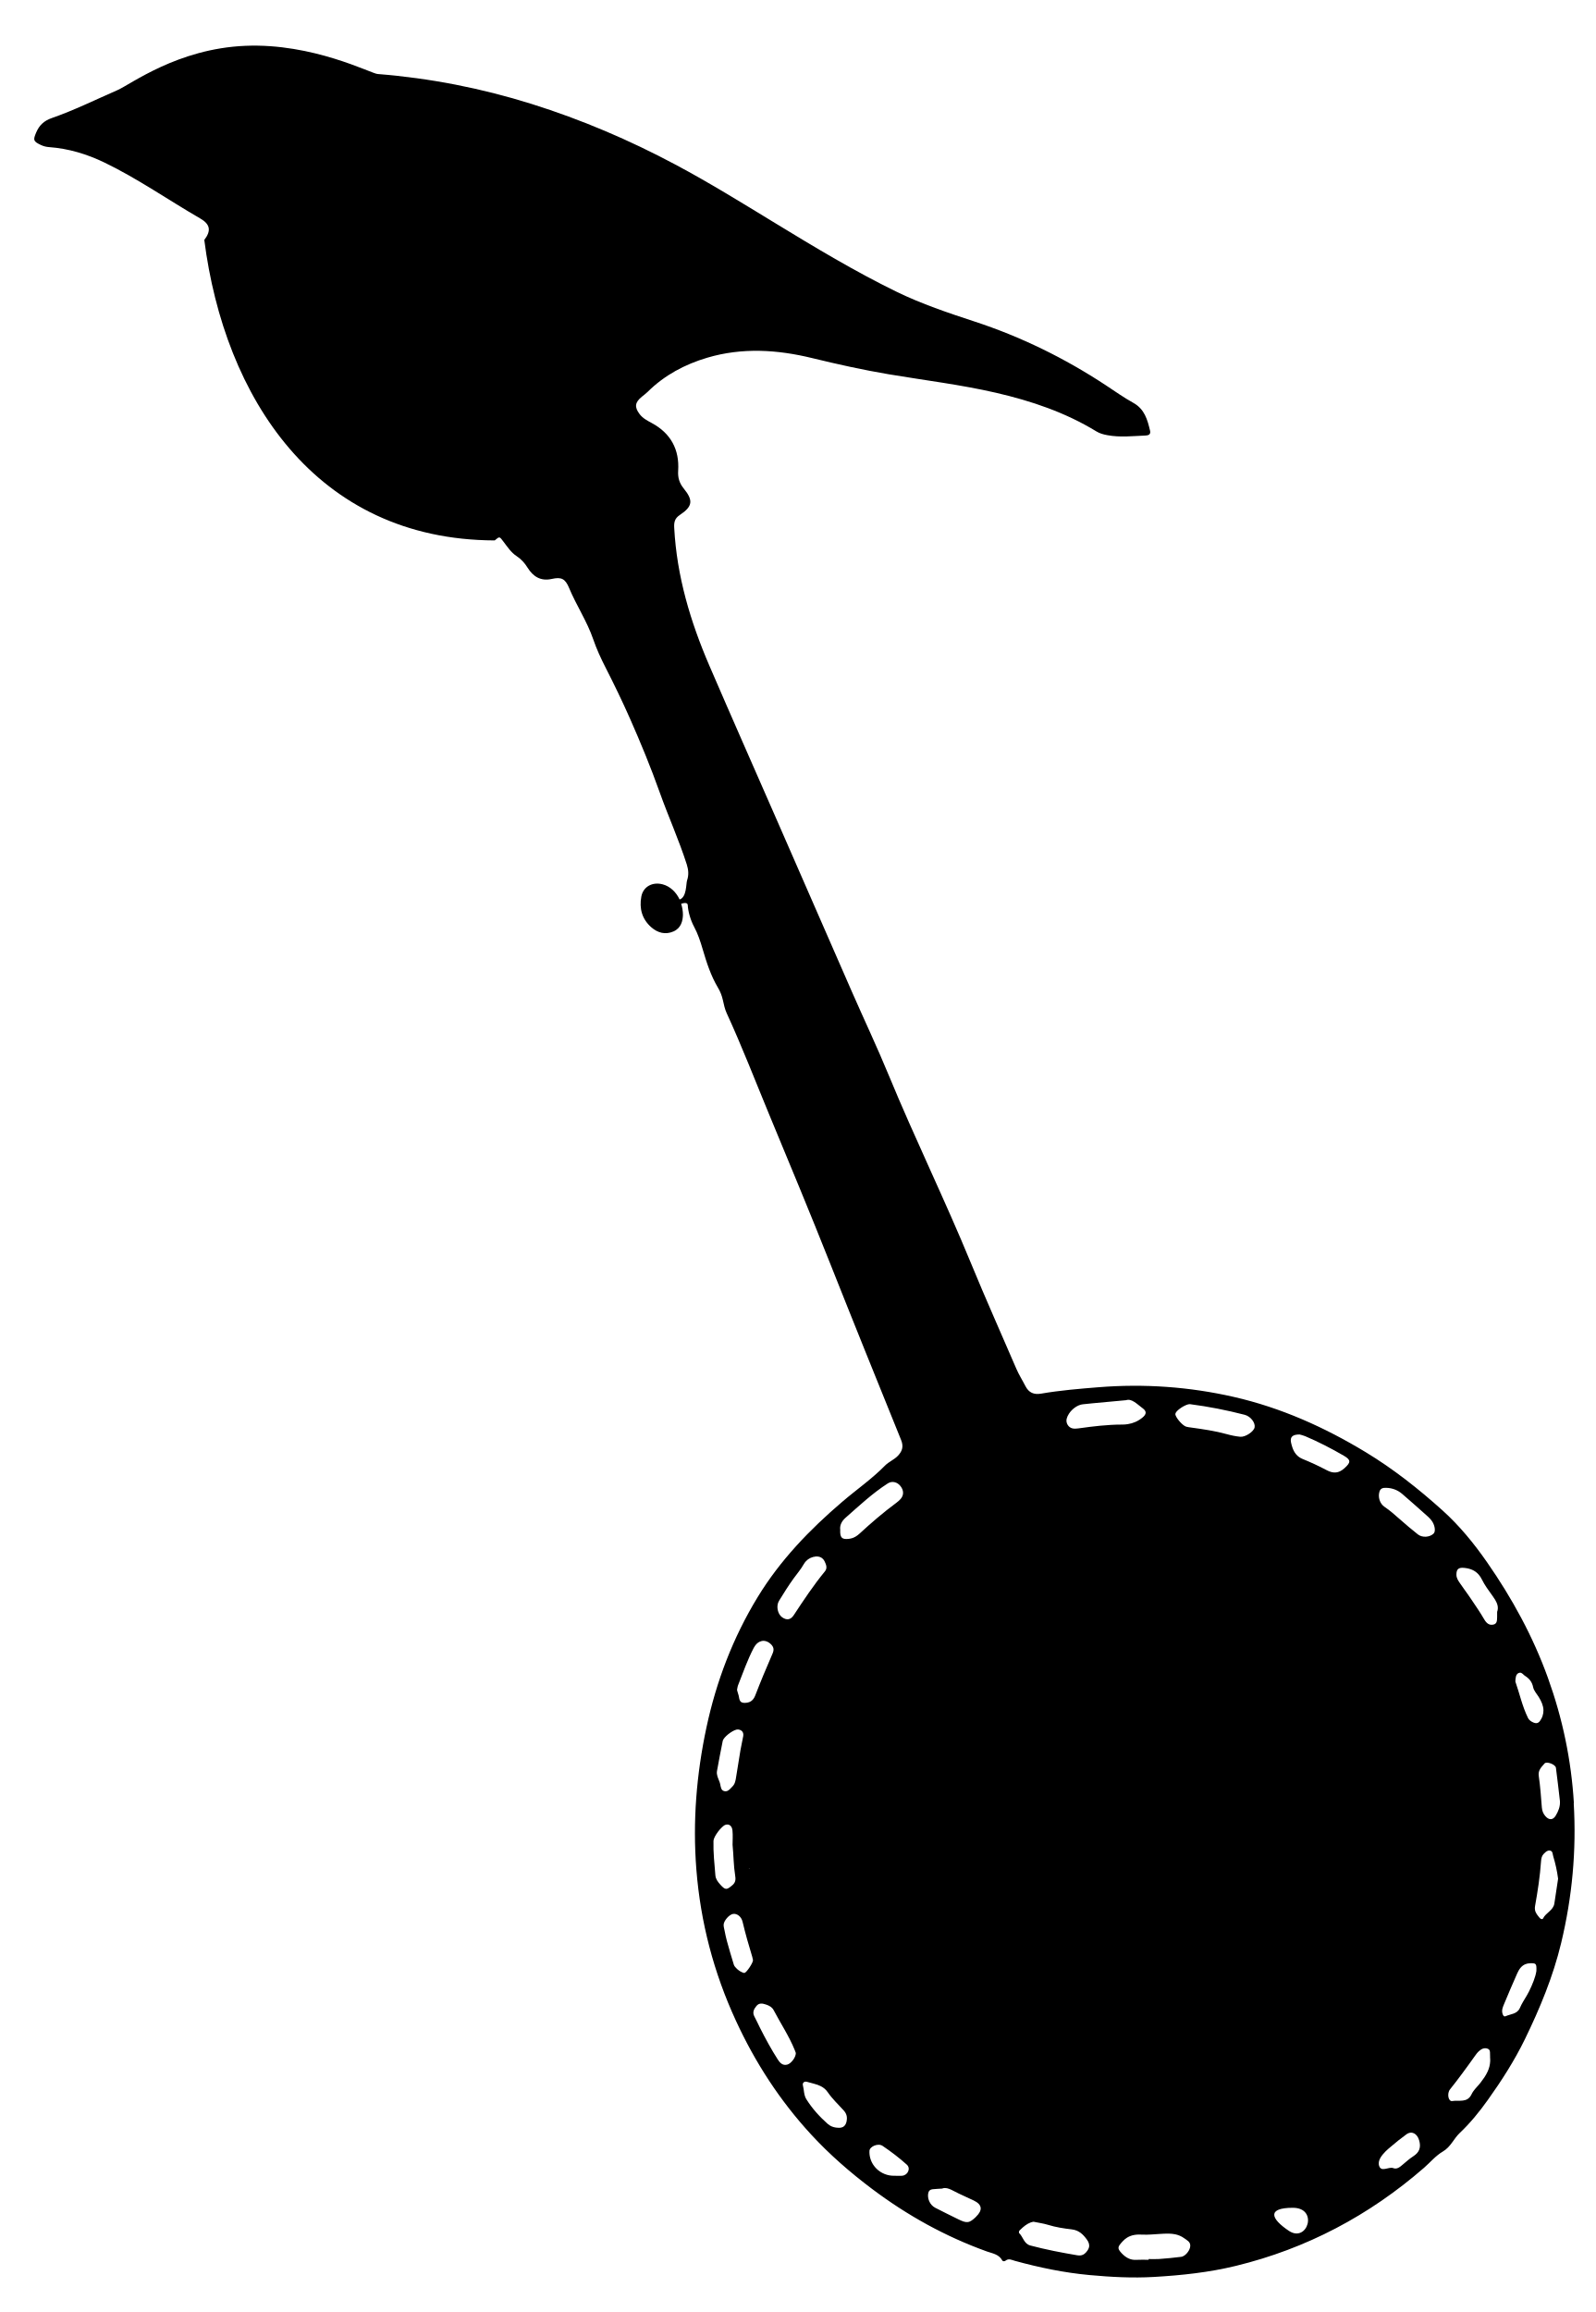
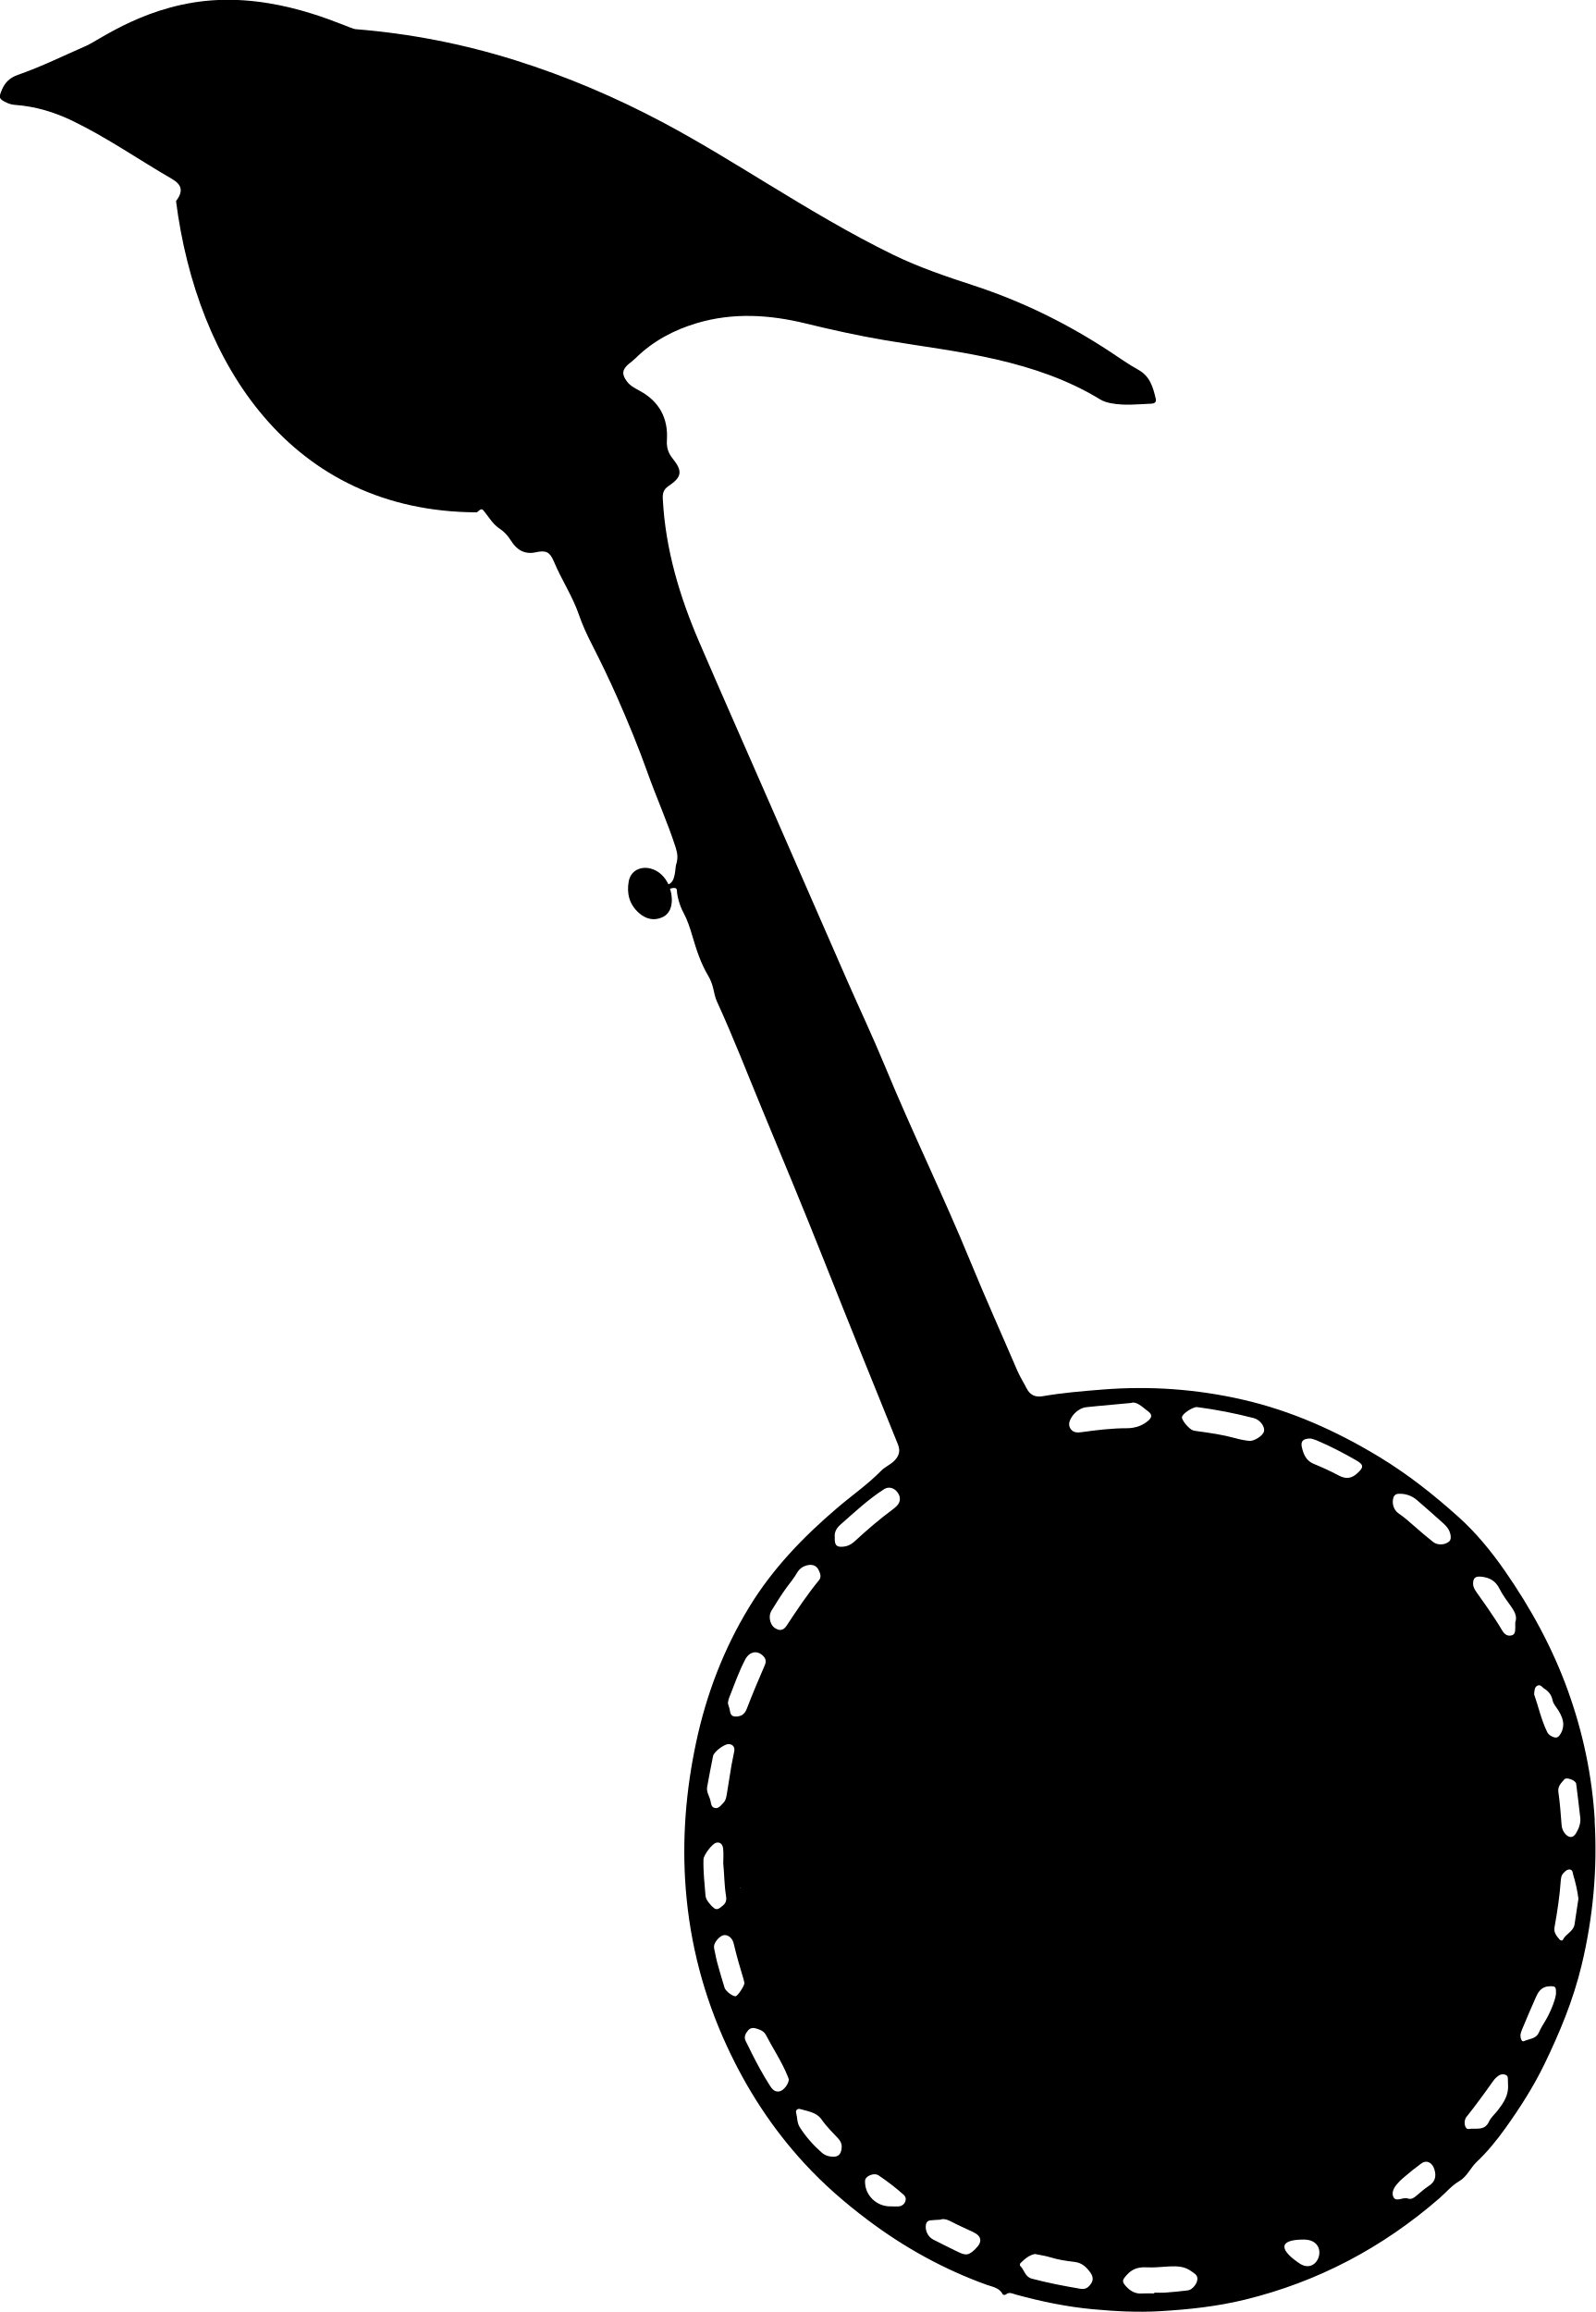
- <svg xmlns="http://www.w3.org/2000/svg" width="11.792mm" height="17.083mm" viewBox="0 0 11.792 17.083" version="1.1" id="svg35731" xml:space="preserve">
+ <svg xmlns="http://www.w3.org/2000/svg" width="11.383mm" height="16.491mm" viewBox="0 0 11.383 16.491" version="1.1" id="svg35731" xml:space="preserve">
  <defs id="defs35728" />
-   <g id="layer1" transform="translate(-87.88136,-43.06087)">
-     <g id="g35860" transform="matrix(0.1904398,0,0,0.1904398,48.62521,43.19691)">
-       <path id="path3513" style="display:none;fill:url(#bird);fill-opacity:1;fill-rule:nonzero;stroke:none;stroke-width:0.353" d="M 8.058,6.647 C 8.448,6.872 6.872,7.183 6.598,7.54 6.334,7.887 6.042,8.212 5.757,8.543 4.956,9.469 4.199,10.427 3.587,11.493 c -0.492,0.858 -0.854,1.775 -1.221,2.689 -0.671,1.667 -1.288,3.354 -1.879,5.05 -0.353,1.011 -0.787,2 -0.781,3.103 0.001,0.176 0.018,0.306 0.156,0.427 0.309,0.273 0.431,0.627 0.425,1.038 -0.003,0.241 -0.048,0.471 -0.097,0.702 -0.116,0.55 -0.236,1.098 -0.344,1.65 -0.061,0.312 -0.034,0.329 0.275,0.218 0.246,-0.089 0.483,-0.207 0.734,-0.276 0.443,-0.122 0.663,-0.024 0.923,0.35 0.087,0.126 0.139,0.258 0.169,0.409 0.042,0.206 0.09,0.414 0.199,0.602 0.118,0.203 0.284,0.3 0.524,0.287 0.242,-0.013 0.472,-0.077 0.681,-0.188 0.314,-0.167 0.563,-0.104 0.809,0.135 0.303,0.295 0.624,0.573 0.943,0.852 0.217,0.19 0.294,0.188 0.513,-0.007 0.149,-0.133 0.284,-0.276 0.378,-0.459 0.102,-0.199 0.222,-0.391 0.381,-0.551 0.198,-0.198 0.413,-0.216 0.642,-0.06 0.114,0.078 0.191,0.19 0.271,0.304 0.179,0.254 0.314,0.541 0.548,0.755 0.322,0.293 0.643,0.258 0.872,-0.113 0.124,-0.201 0.225,-0.417 0.32,-0.634 0.218,-0.502 0.417,-1.012 0.641,-1.512 0.334,-0.746 0.797,-1.352 1.601,-1.681 0.998,-0.409 1.861,-1.057 2.695,-1.733 0.775,-0.629 1.498,-1.317 2.195,-2.031 0.548,-0.562 0.745,-0.817 1.707,-1.622 C 20.987,7.56 18.159,6.405 8.058,6.647 Z" />
+   <g id="layer1" transform="translate(-87.10651,-42.19262)">
+     <g id="g35860" transform="matrix(0.1904398,0,0,0.1904398,47.59638,41.99001)">
+       <path id="path3513" style="display:none;fill:#000000;fill-opacity:1;fill-rule:nonzero;stroke:none;stroke-width:0.353" d="m 222.492,1.66 c 0.39,0.225 -1.186,0.536 -1.459,0.893 -0.265,0.346 -0.556,0.672 -0.842,1.003 -0.801,0.926 -1.558,1.884 -2.169,2.95 -0.492,0.858 -0.854,1.775 -1.221,2.689 -0.671,1.667 -1.288,3.354 -1.879,5.05 -0.353,1.011 -0.787,2 -0.781,3.103 0.001,0.176 0.018,0.306 0.156,0.427 0.309,0.273 0.431,0.627 0.425,1.038 -0.003,0.241 -0.048,0.471 -0.097,0.702 -0.116,0.55 -0.236,1.098 -0.344,1.65 -0.061,0.312 -0.034,0.329 0.275,0.218 0.246,-0.089 0.483,-0.207 0.734,-0.276 0.443,-0.122 0.663,-0.024 0.923,0.35 0.087,0.126 0.139,0.258 0.169,0.409 0.042,0.206 0.09,0.414 0.199,0.602 0.118,0.203 0.284,0.3 0.524,0.287 0.242,-0.013 0.472,-0.077 0.681,-0.188 0.314,-0.167 0.563,-0.104 0.809,0.135 0.303,0.295 0.624,0.573 0.943,0.852 0.217,0.19 0.294,0.188 0.513,-0.007 0.149,-0.133 0.284,-0.276 0.378,-0.459 0.102,-0.199 0.222,-0.391 0.381,-0.551 0.198,-0.198 0.413,-0.216 0.642,-0.06 0.114,0.078 0.191,0.19 0.271,0.304 0.179,0.254 0.314,0.541 0.548,0.755 0.322,0.293 0.643,0.258 0.872,-0.113 0.124,-0.201 0.225,-0.417 0.32,-0.634 0.218,-0.502 0.417,-1.012 0.641,-1.512 0.334,-0.746 0.797,-1.352 1.601,-1.681 0.998,-0.409 1.861,-1.057 2.695,-1.733 0.775,-0.629 1.498,-1.317 2.195,-2.031 0.548,-0.562 0.745,-0.817 1.707,-1.622 3.12,-11.638 0.292,-12.793 -9.81,-12.551 z" />
      <path d="m 266.499,69.735 c -0.106,0.173 -0.259,0.173 -0.395,0.019 -0.085,-0.096 -0.129,-0.205 -0.14,-0.337 -0.033,-0.409 -0.06,-0.82 -0.12,-1.226 -0.034,-0.228 0.109,-0.347 0.224,-0.484 0.04,-0.048 0.146,-0.038 0.244,-0.001 0.099,0.037 0.189,0.102 0.198,0.168 0.058,0.431 0.104,0.864 0.156,1.296 0.013,0.21 -0.064,0.395 -0.168,0.566 m -0.048,3.4 c -0.041,0.273 -0.332,0.359 -0.44,0.584 -0.012,0.024 -0.035,0.029 -0.06,0.024 -0.025,-0.006 -0.051,-0.022 -0.068,-0.043 -0.082,-0.1 -0.165,-0.191 -0.185,-0.319 -0.007,-0.043 -0.006,-0.09 0.003,-0.142 0.051,-0.289 0.1,-0.577 0.14,-0.868 0.04,-0.29 0.073,-0.582 0.093,-0.875 0.002,-0.023 0.004,-0.045 0.007,-0.067 0.004,-0.027 0.009,-0.054 0.017,-0.08 0.015,-0.047 0.037,-0.09 0.073,-0.13 0.025,-0.027 0.052,-0.053 0.08,-0.076 0.03,-0.025 0.062,-0.046 0.098,-0.055 0.024,-0.006 0.048,-0.007 0.075,-0.002 0.053,0.009 0.077,0.043 0.091,0.084 0.014,0.041 0.017,0.089 0.029,0.128 0.087,0.286 0.152,0.577 0.191,0.879 -0.048,0.317 -0.096,0.637 -0.144,0.957 m -0.7,2.634 c -0.009,0.058 -0.023,0.119 -0.041,0.182 -0.036,0.125 -0.087,0.258 -0.146,0.392 -0.029,0.067 -0.061,0.134 -0.093,0.2 -0.027,0.055 -0.057,0.109 -0.088,0.162 -0.093,0.16 -0.197,0.314 -0.27,0.486 -0.103,0.242 -0.363,0.233 -0.559,0.323 -0.051,0.023 -0.083,-0.018 -0.103,-0.066 -0.007,-0.016 -0.012,-0.032 -0.016,-0.047 -0.008,-0.032 -0.012,-0.064 -0.011,-0.095 10e-4,-0.062 0.018,-0.122 0.04,-0.18 0.011,-0.029 0.023,-0.058 0.035,-0.086 0.168,-0.4 0.335,-0.8 0.513,-1.196 0.071,-0.158 0.165,-0.292 0.319,-0.352 0.051,-0.02 0.109,-0.032 0.175,-0.034 0.059,-0.002 0.105,-0.002 0.14,0.003 0.07,0.01 0.098,0.042 0.106,0.13 0.004,0.043 0.003,0.101 7.1e-4,0.176 m -1.523,-13.759 c -0.007,0.122 0.013,0.273 -0.143,0.309 -0.165,0.038 -0.272,-0.054 -0.358,-0.202 -0.156,-0.269 -0.333,-0.526 -0.507,-0.784 -0.087,-0.131 -0.18,-0.258 -0.271,-0.386 -0.054,-0.075 -0.107,-0.151 -0.159,-0.226 -0.018,-0.026 -0.035,-0.051 -0.052,-0.077 -0.034,-0.052 -0.062,-0.106 -0.078,-0.166 -0.008,-0.03 -0.012,-0.062 -0.012,-0.096 0,-0.109 0.021,-0.179 0.069,-0.22 0.048,-0.041 0.121,-0.053 0.227,-0.043 0.239,0.022 0.428,0.099 0.57,0.263 0.047,0.055 0.089,0.119 0.126,0.194 0.109,0.222 0.262,0.424 0.407,0.627 0.036,0.05 0.07,0.099 0.101,0.15 0.09,0.15 0.143,0.304 0.08,0.472 0,0.084 0.002,0.134 -3.5e-4,0.184 m -0.367,17.649 c -0.036,0.08 -0.079,0.155 -0.127,0.228 -0.048,0.072 -0.1,0.142 -0.153,0.211 -0.084,0.11 -0.191,0.209 -0.271,0.321 -0.027,0.037 -0.051,0.076 -0.07,0.117 -0.082,0.178 -0.206,0.235 -0.341,0.252 -0.135,0.018 -0.283,-0.004 -0.413,0.019 -0.037,0.007 -0.069,-0.009 -0.095,-0.037 -0.025,-0.029 -0.043,-0.071 -0.053,-0.119 -0.005,-0.024 -0.007,-0.05 -0.007,-0.076 -3.5e-4,-0.052 0.009,-0.107 0.03,-0.156 0.011,-0.025 0.024,-0.048 0.041,-0.068 0.163,-0.203 0.321,-0.409 0.475,-0.619 0.161,-0.22 0.325,-0.438 0.481,-0.663 0.049,-0.071 0.103,-0.143 0.167,-0.2 0.024,-0.022 0.049,-0.041 0.075,-0.058 0.053,-0.034 0.11,-0.055 0.171,-0.053 0.031,7.06e-4 0.062,0.007 0.095,0.02 0.087,0.037 0.087,0.114 0.086,0.189 -3.5e-4,0.025 -7e-4,0.05 0.002,0.074 0.001,0.009 7.1e-4,0.017 0.001,0.025 10e-4,0.026 -3.5e-4,0.049 -3.5e-4,0.047 0.005,0.052 0.006,0.102 0.004,0.151 -0.007,0.145 -0.043,0.275 -0.097,0.394 m 1.199,-15.455 c 0.084,-0.044 0.139,0.01 0.195,0.062 0.019,0.018 0.037,0.035 0.058,0.047 0.041,0.026 0.079,0.055 0.113,0.085 0.067,0.06 0.12,0.13 0.156,0.214 0.018,0.042 0.033,0.089 0.043,0.139 0.029,0.142 0.143,0.259 0.22,0.385 0.1,0.162 0.176,0.331 0.18,0.509 0.001,0.072 -0.009,0.145 -0.034,0.219 -0.012,0.037 -0.029,0.075 -0.049,0.113 -0.07,0.132 -0.138,0.185 -0.24,0.165 -0.034,-0.006 -0.072,-0.021 -0.115,-0.044 -0.034,-0.018 -0.066,-0.039 -0.093,-0.064 -0.028,-0.025 -0.051,-0.054 -0.068,-0.088 -0.057,-0.115 -0.105,-0.234 -0.15,-0.352 -0.088,-0.238 -0.157,-0.48 -0.229,-0.716 -0.036,-0.117 -0.072,-0.233 -0.112,-0.346 0.007,-0.149 0.014,-0.273 0.123,-0.331 m -3.294,-5.412 c -0.148,0.146 -0.437,0.17 -0.611,0.034 -0.244,-0.193 -0.482,-0.394 -0.714,-0.6 -0.187,-0.165 -0.373,-0.329 -0.58,-0.469 -0.188,-0.127 -0.262,-0.382 -0.197,-0.592 0.043,-0.137 0.15,-0.151 0.267,-0.146 0.234,0.006 0.442,0.088 0.616,0.237 0.341,0.291 0.673,0.591 1.008,0.889 0.046,0.041 0.087,0.089 0.126,0.138 0.131,0.165 0.173,0.423 0.085,0.509 m -0.558,23.9 c -0.038,0.102 -0.116,0.187 -0.236,0.264 -0.145,0.094 -0.276,0.211 -0.408,0.323 -0.059,0.05 -0.116,0.099 -0.179,0.127 -0.031,0.014 -0.064,0.023 -0.099,0.023 -0.035,7.06e-4 -0.071,-0.006 -0.111,-0.024 -0.022,-0.002 -0.035,-0.004 -0.047,-0.004 -0.102,-0.003 -0.229,0.055 -0.33,0.049 -0.061,-0.003 -0.111,-0.03 -0.141,-0.107 -0.085,-0.219 0.101,-0.433 0.244,-0.58 0.064,-0.066 0.136,-0.122 0.205,-0.182 0.192,-0.168 0.394,-0.325 0.6,-0.476 0.211,-0.155 0.421,-0.029 0.496,0.225 0.042,0.141 0.044,0.259 0.006,0.361 m -2.727,-26.64 c -0.016,0.039 -0.048,0.08 -0.094,0.128 -0.023,0.024 -0.05,0.049 -0.08,0.077 -0.03,0.027 -0.059,0.05 -0.088,0.07 -0.087,0.06 -0.172,0.091 -0.258,0.097 -0.086,0.006 -0.175,-0.013 -0.269,-0.053 -0.031,-0.013 -0.063,-0.029 -0.096,-0.046 -0.148,-0.079 -0.299,-0.153 -0.452,-0.224 -0.153,-0.071 -0.307,-0.137 -0.463,-0.201 -0.219,-0.09 -0.328,-0.253 -0.394,-0.44 -0.022,-0.063 -0.039,-0.128 -0.054,-0.194 -0.024,-0.111 -0.009,-0.191 0.046,-0.242 0.055,-0.052 0.15,-0.074 0.286,-0.074 v 0 c 0.051,0.015 0.137,0.032 0.216,0.066 0.259,0.11 0.513,0.229 0.763,0.356 0.25,0.127 0.496,0.262 0.739,0.403 0.143,0.083 0.209,0.148 0.21,0.22 3.5e-4,0.018 -0.004,0.037 -0.012,0.056 m -2.33,29.798 c -0.717,-0.478 -0.854,-0.896 0.152,-0.896 1.006,0 0.565,1.374 -0.152,0.896 m -1.333,-31.175 c -0.007,0.04 -0.033,0.085 -0.071,0.128 -0.038,0.043 -0.088,0.086 -0.144,0.122 -0.111,0.074 -0.244,0.125 -0.346,0.114 v 0 c -0.087,-0.009 -0.173,-0.022 -0.259,-0.039 -0.086,-0.017 -0.171,-0.037 -0.255,-0.061 -0.459,-0.127 -0.928,-0.194 -1.398,-0.259 -0.062,-0.009 -0.125,-0.015 -0.184,-0.033 -0.132,-0.041 -0.361,-0.301 -0.409,-0.442 -0.007,-0.02 -0.01,-0.038 -0.008,-0.052 0.005,-0.051 0.064,-0.118 0.144,-0.182 0.027,-0.021 0.056,-0.042 0.086,-0.062 0.06,-0.04 0.125,-0.074 0.184,-0.099 0.059,-0.025 0.112,-0.039 0.15,-0.036 0.737,0.096 1.435,0.235 2.125,0.413 0.235,0.061 0.419,0.31 0.386,0.488 m -2.532,31.896 c -0.062,0.137 -0.196,0.27 -0.319,0.286 -0.282,0.038 -0.567,0.062 -0.851,0.084 -0.136,0.01 -0.273,0.002 -0.41,0.002 v 0.029 c -0.161,0 -0.323,-0.008 -0.484,0.002 -0.232,0.014 -0.407,-0.094 -0.557,-0.25 -0.048,-0.05 -0.082,-0.092 -0.103,-0.129 -0.052,-0.093 -0.022,-0.159 0.071,-0.267 0.018,-0.022 0.04,-0.045 0.063,-0.07 0.055,-0.06 0.112,-0.107 0.171,-0.144 0.177,-0.111 0.373,-0.131 0.594,-0.119 0.222,0.012 0.446,-0.013 0.67,-0.026 0.125,-0.007 0.248,-0.016 0.37,-0.012 0.081,0.003 0.162,0.01 0.241,0.027 0.119,0.026 0.235,0.072 0.346,0.153 0.057,0.042 0.117,0.076 0.162,0.12 0.045,0.044 0.074,0.098 0.071,0.18 -0.002,0.043 -0.015,0.089 -0.035,0.135 m -3.888,-31.913 c -0.142,0.018 -0.284,0.037 -0.425,0.056 -0.073,0.01 -0.152,0.015 -0.223,-7.06e-4 -0.082,-0.018 -0.148,-0.072 -0.189,-0.141 -0.041,-0.069 -0.056,-0.153 -0.036,-0.233 0.017,-0.066 0.047,-0.132 0.088,-0.194 0.122,-0.188 0.336,-0.345 0.539,-0.367 0.13,-0.014 0.26,-0.027 0.391,-0.04 0.395,-0.038 0.808,-0.074 1.289,-0.119 0.053,-0.019 0.105,-0.019 0.158,-0.006 0.053,0.013 0.106,0.039 0.16,0.073 0.054,0.034 0.108,0.075 0.162,0.119 0.043,0.034 0.086,0.069 0.13,0.103 0.012,0.009 0.024,0.019 0.037,0.028 0.04,0.03 0.069,0.06 0.087,0.089 0.018,0.03 0.026,0.059 0.024,0.088 -0.005,0.059 -0.048,0.119 -0.126,0.182 -0.172,0.142 -0.365,0.223 -0.572,0.254 -0.069,0.011 -0.14,0.016 -0.212,0.016 -0.144,-3.53e-4 -0.286,0.004 -0.429,0.012 -0.286,0.016 -0.57,0.045 -0.854,0.08 m -0.008,31.836 c -0.009,0.036 -0.026,0.072 -0.05,0.109 -0.073,0.109 -0.154,0.182 -0.272,0.198 -0.039,0.005 -0.083,0.004 -0.131,-0.004 -0.306,-0.052 -0.611,-0.107 -0.915,-0.169 -0.304,-0.062 -0.606,-0.132 -0.906,-0.211 -0.063,-0.017 -0.111,-0.046 -0.152,-0.083 -0.04,-0.037 -0.072,-0.081 -0.101,-0.128 -0.029,-0.047 -0.055,-0.096 -0.084,-0.144 -0.015,-0.023 -0.03,-0.046 -0.046,-0.068 -0.017,-0.022 -0.035,-0.042 -0.054,-0.061 -7e-4,-3.53e-4 0,-0.003 -3.5e-4,-0.004 -0.011,-0.017 -0.002,-0.076 0.018,-0.095 0.04,-0.039 0.08,-0.078 0.122,-0.114 0.125,-0.109 0.259,-0.199 0.42,-0.225 v 0 c 0.203,0.042 0.389,0.066 0.566,0.121 0.299,0.092 0.607,0.14 0.914,0.175 0.281,0.032 0.445,0.193 0.593,0.398 0.071,0.098 0.107,0.199 0.079,0.305 m -4.38,-1.192 c -0.033,0.031 -0.063,0.059 -0.091,0.083 -0.056,0.048 -0.106,0.082 -0.154,0.102 -0.024,0.01 -0.048,0.017 -0.073,0.02 -0.049,0.007 -0.101,7.06e-4 -0.161,-0.018 -0.06,-0.018 -0.129,-0.049 -0.213,-0.09 -0.299,-0.149 -0.601,-0.293 -0.897,-0.448 -0.208,-0.109 -0.316,-0.369 -0.263,-0.583 0.011,-0.042 0.031,-0.073 0.059,-0.095 0.028,-0.022 0.062,-0.033 0.101,-0.038 0.111,-0.013 0.223,-0.016 0.373,-0.026 0.036,-0.015 0.072,-0.022 0.109,-0.022 0.111,-0.001 0.226,0.054 0.346,0.117 0.126,0.067 0.255,0.128 0.385,0.187 0.13,0.06 0.26,0.119 0.388,0.18 0.164,0.078 0.253,0.171 0.268,0.277 0.015,0.105 -0.044,0.223 -0.177,0.351 m -2.671,-1.696 c -0.015,0.019 -0.033,0.036 -0.052,0.051 -0.04,0.03 -0.087,0.05 -0.142,0.056 -0.049,0.005 -0.099,0.005 -0.149,0.004 -0.05,-7.05e-4 -0.1,-0.003 -0.149,-0.003 -0.069,0.002 -0.137,-0.003 -0.201,-0.015 -0.26,-0.047 -0.483,-0.198 -0.622,-0.406 -0.104,-0.156 -0.161,-0.345 -0.151,-0.546 0.008,-0.165 0.332,-0.312 0.509,-0.192 0.164,0.111 0.326,0.227 0.483,0.348 0.157,0.121 0.31,0.248 0.457,0.38 0.04,0.036 0.063,0.08 0.071,0.125 0.004,0.023 0.004,0.046 0.001,0.069 -0.006,0.046 -0.026,0.091 -0.055,0.129 m -2.163,-24.624 c -0.038,0.011 -0.078,0.019 -0.12,0.023 -0.256,0.024 -0.331,-0.05 -0.318,-0.359 -0.021,-0.158 0.051,-0.324 0.2,-0.455 0.531,-0.468 1.048,-0.954 1.646,-1.339 0.041,-0.026 0.084,-0.043 0.127,-0.051 0.087,-0.016 0.176,0.004 0.255,0.053 0.039,0.025 0.075,0.057 0.107,0.097 0.068,0.084 0.103,0.173 0.104,0.26 0.002,0.086 -0.03,0.171 -0.096,0.246 -0.049,0.055 -0.107,0.104 -0.167,0.149 -0.501,0.37 -0.972,0.776 -1.429,1.197 -0.093,0.085 -0.194,0.149 -0.309,0.181 m -0.186,22.596 c -0.008,0.047 -0.021,0.088 -0.038,0.124 -0.035,0.073 -0.089,0.12 -0.167,0.139 -0.037,0.009 -0.078,0.013 -0.126,0.009 -0.116,-0.003 -0.223,-0.029 -0.318,-0.086 -0.032,-0.019 -0.062,-0.041 -0.092,-0.067 -0.158,-0.14 -0.308,-0.289 -0.446,-0.447 -0.138,-0.158 -0.265,-0.326 -0.378,-0.506 -0.103,-0.163 -0.087,-0.357 -0.134,-0.535 -0.029,-0.111 0.063,-0.17 0.158,-0.141 0.181,0.056 0.371,0.085 0.538,0.17 0.1,0.052 0.192,0.123 0.268,0.234 0.087,0.127 0.188,0.244 0.293,0.359 0.105,0.114 0.214,0.226 0.319,0.34 0.11,0.119 0.152,0.248 0.121,0.407 m -2.085,-2.352 c -0.064,0.086 -0.147,0.155 -0.221,0.174 -0.044,0.012 -0.084,0.013 -0.12,0.007 -0.036,-0.006 -0.069,-0.02 -0.098,-0.04 -0.059,-0.039 -0.107,-0.099 -0.147,-0.163 -0.128,-0.199 -0.248,-0.402 -0.363,-0.609 -0.115,-0.206 -0.225,-0.416 -0.331,-0.627 -0.073,-0.144 -0.138,-0.292 -0.215,-0.434 -0.044,-0.081 -0.048,-0.153 -0.03,-0.22 0.018,-0.067 0.06,-0.129 0.109,-0.189 0.026,-0.032 0.055,-0.055 0.085,-0.07 0.03,-0.015 0.061,-0.022 0.093,-0.023 0.064,-0.003 0.132,0.017 0.199,0.039 0.121,0.041 0.23,0.099 0.292,0.217 0.271,0.518 0.598,1.005 0.818,1.549 0.009,0.023 0.018,0.046 0.025,0.066 0.007,0.02 0.013,0.037 0.017,0.048 -0.001,0.086 -0.047,0.188 -0.111,0.274 m -1.875,-3.384 c -0.036,0.007 -0.098,-0.016 -0.164,-0.055 -0.043,-0.026 -0.089,-0.059 -0.129,-0.095 -0.06,-0.054 -0.109,-0.114 -0.126,-0.165 -0.096,-0.308 -0.186,-0.618 -0.272,-0.929 -0.037,-0.131 -0.061,-0.265 -0.089,-0.399 -0.015,-0.073 -0.036,-0.146 -0.036,-0.22 0.001,-0.158 0.218,-0.403 0.367,-0.425 0.151,-0.023 0.32,0.101 0.368,0.304 0.109,0.459 0.238,0.911 0.376,1.362 0.014,0.047 0.021,0.096 0.029,0.129 -0.003,0.113 -0.249,0.475 -0.324,0.491 m -0.949,-3.428 c -0.093,-0.103 -0.176,-0.213 -0.187,-0.355 -0.036,-0.445 -0.086,-0.89 -0.074,-1.337 7e-4,-0.021 0.006,-0.046 0.015,-0.073 0.037,-0.109 0.135,-0.259 0.237,-0.375 0.026,-0.029 0.051,-0.056 0.077,-0.08 0.05,-0.048 0.098,-0.083 0.137,-0.095 0.135,-0.044 0.253,0.035 0.271,0.22 0.01,0.098 0.011,0.197 0.009,0.292 -0.001,0.094 -0.005,0.184 -0.005,0.263 0.021,0.211 0.03,0.413 0.042,0.61 0.012,0.197 0.027,0.389 0.058,0.579 0.022,0.132 0.028,0.262 -0.101,0.373 -0.114,0.098 -0.184,0.149 -0.25,0.147 -0.066,-0.002 -0.128,-0.057 -0.23,-0.169 m -0.125,-4.394 c 0.074,-0.391 0.141,-0.784 0.224,-1.174 0.004,-0.02 0.015,-0.043 0.029,-0.067 0.103,-0.168 0.432,-0.395 0.568,-0.379 0.144,0.017 0.223,0.108 0.198,0.259 -0.031,0.184 -0.077,0.366 -0.108,0.55 -0.059,0.344 -0.114,0.688 -0.167,1.033 -0.021,0.137 -0.041,0.272 -0.147,0.375 -0.022,0.022 -0.043,0.045 -0.065,0.068 -0.066,0.069 -0.137,0.131 -0.243,0.108 -0.131,-0.028 -0.138,-0.157 -0.162,-0.268 -0.009,-0.042 -0.023,-0.083 -0.039,-0.123 -0.047,-0.122 -0.108,-0.241 -0.088,-0.382 m 1.257,3.779 -0.02,-0.004 0.014,-0.019 z m -0.436,-7.12 c 0.192,-0.486 0.364,-0.98 0.606,-1.445 0.02,-0.038 0.042,-0.072 0.065,-0.102 0.047,-0.06 0.1,-0.104 0.157,-0.133 0.029,-0.014 0.058,-0.024 0.087,-0.031 0.119,-0.024 0.246,0.016 0.357,0.123 0.057,0.055 0.089,0.11 0.099,0.169 0.005,0.03 0.004,0.06 -0.002,0.093 -0.006,0.033 -0.017,0.067 -0.034,0.105 -0.233,0.537 -0.46,1.076 -0.67,1.622 -0.021,0.053 -0.044,0.097 -0.072,0.134 -0.028,0.037 -0.059,0.067 -0.094,0.09 -0.07,0.046 -0.156,0.065 -0.259,0.064 -0.222,-0.003 -0.184,-0.196 -0.231,-0.326 -0.021,-0.058 -0.035,-0.119 -0.051,-0.177 0.014,-0.066 0.019,-0.129 0.042,-0.186 m 1.585,-3.267 c 0.182,-0.296 0.367,-0.592 0.57,-0.873 0.131,-0.181 0.277,-0.349 0.388,-0.545 0.026,-0.046 0.056,-0.087 0.09,-0.123 0.101,-0.108 0.233,-0.169 0.393,-0.184 0.113,-0.004 0.206,0.029 0.273,0.104 0.023,0.025 0.042,0.055 0.059,0.09 0.06,0.126 0.114,0.258 0.01,0.385 -0.221,0.269 -0.428,0.548 -0.627,0.833 -0.199,0.285 -0.391,0.575 -0.582,0.866 -0.125,0.189 -0.275,0.202 -0.448,0.084 -0.043,-0.03 -0.081,-0.072 -0.11,-0.121 -0.088,-0.15 -0.105,-0.367 -0.015,-0.514 m 30.845,7.844 c -0.1,-1.671 -0.44,-3.288 -1.006,-4.858 -0.578,-1.605 -1.391,-3.092 -2.364,-4.49 -0.507,-0.728 -1.068,-1.416 -1.729,-2.011 -0.928,-0.835 -1.905,-1.607 -2.976,-2.256 -1.601,-0.97 -3.291,-1.728 -5.122,-2.146 -1.726,-0.394 -3.474,-0.517 -5.241,-0.376 -0.747,0.06 -1.493,0.121 -2.231,0.248 -0.283,0.049 -0.482,-0.032 -0.616,-0.297 -0.113,-0.222 -0.248,-0.431 -0.347,-0.661 -0.585,-1.364 -1.195,-2.717 -1.758,-4.089 -1.009,-2.458 -2.18,-4.843 -3.193,-7.299 -0.451,-1.094 -0.959,-2.166 -1.434,-3.25 -0.972,-2.216 -1.938,-4.435 -2.908,-6.652 -0.875,-2 -1.759,-3.996 -2.623,-6 -0.735,-1.706 -1.262,-3.469 -1.362,-5.339 -0.012,-0.215 0.014,-0.369 0.218,-0.504 0.501,-0.333 0.526,-0.565 0.149,-1.029 -0.165,-0.203 -0.232,-0.415 -0.214,-0.687 0.053,-0.822 -0.287,-1.451 -1.02,-1.848 -0.177,-0.096 -0.355,-0.186 -0.478,-0.351 -0.205,-0.274 -0.18,-0.452 0.087,-0.671 0.077,-0.063 0.158,-0.122 0.229,-0.192 0.653,-0.647 1.442,-1.065 2.311,-1.323 1.354,-0.401 2.719,-0.315 4.071,0.015 0.983,0.24 1.97,0.458 2.967,0.627 1.391,0.234 2.792,0.402 4.168,0.719 1.368,0.316 2.687,0.761 3.893,1.498 0.133,0.081 0.276,0.119 0.422,0.146 0.496,0.094 0.995,0.034 1.493,0.014 0.11,-0.004 0.201,-0.046 0.169,-0.184 -0.101,-0.429 -0.214,-0.841 -0.65,-1.083 -0.37,-0.205 -0.718,-0.453 -1.072,-0.686 -1.592,-1.048 -3.287,-1.88 -5.102,-2.474 -1.019,-0.334 -2.039,-0.677 -3.005,-1.147 -1.627,-0.792 -3.175,-1.726 -4.719,-2.667 -1.278,-0.779 -2.551,-1.567 -3.872,-2.271 -1.789,-0.954 -3.645,-1.746 -5.58,-2.353 -1.949,-0.611 -3.941,-1 -5.979,-1.162 -0.254,-0.02 -2.502,-1.203 -5.129,-1.093 -2.628,0.11 -4.447,1.495 -4.961,1.719 -0.847,0.369 -1.676,0.78 -2.549,1.084 -0.3,0.104 -0.485,0.277 -0.605,0.559 -0.125,0.295 -0.115,0.344 0.178,0.484 0.103,0.049 0.207,0.076 0.323,0.084 0.757,0.055 1.474,0.273 2.152,0.601 1.293,0.625 2.472,1.451 3.713,2.168 0.39,0.225 0.43,0.476 0.157,0.833 0.778,6.082 4.297,11.635 11.269,11.658 0.196,-0.164 0.181,-0.16 0.346,0.056 0.15,0.197 0.289,0.412 0.5,0.55 0.182,0.12 0.314,0.266 0.43,0.452 0.212,0.34 0.504,0.534 0.942,0.436 0.363,-0.081 0.517,-0.014 0.667,0.347 0.282,0.68 0.698,1.295 0.938,1.995 0.129,0.377 0.297,0.741 0.479,1.097 0.334,0.654 0.655,1.318 0.951,1.988 0.413,0.934 0.803,1.88 1.146,2.844 0.335,0.94 0.748,1.851 1.053,2.803 0.067,0.211 0.085,0.41 0.013,0.621 -0.044,0.127 -0.009,0.652 -0.29,0.743 -0.138,-0.296 -0.375,-0.513 -0.657,-0.588 -0.396,-0.106 -0.758,0.088 -0.829,0.476 -0.084,0.455 0.024,0.868 0.382,1.185 0.252,0.223 0.552,0.304 0.866,0.166 0.302,-0.132 0.361,-0.419 0.367,-0.645 -3.5e-4,-0.153 -0.027,-0.297 -0.069,-0.43 0.125,-0.037 0.253,-0.054 0.257,0.059 0.008,0.218 0.101,0.569 0.245,0.835 0.147,0.271 0.246,0.573 0.333,0.871 0.152,0.516 0.315,1.025 0.592,1.49 0.09,0.151 0.154,0.312 0.192,0.485 0.038,0.17 0.074,0.345 0.146,0.502 0.599,1.304 1.115,2.643 1.664,3.968 0.789,1.902 1.581,3.803 2.34,5.717 0.911,2.297 1.837,4.587 2.765,6.877 0.1,0.247 0.054,0.425 -0.118,0.609 -0.148,0.159 -0.357,0.235 -0.504,0.385 -0.509,0.519 -1.106,0.931 -1.655,1.401 -1.269,1.083 -2.414,2.27 -3.289,3.705 -0.959,1.573 -1.605,3.268 -1.988,5.062 -0.387,1.813 -0.536,3.646 -0.39,5.504 0.162,2.052 0.674,4.001 1.535,5.868 0.747,1.622 1.707,3.1 2.915,4.411 0.718,0.78 1.517,1.475 2.367,2.114 1.367,1.028 2.842,1.846 4.452,2.426 0.213,0.077 0.469,0.106 0.598,0.345 0.026,0.049 0.092,0.044 0.133,0.012 0.122,-0.096 0.238,-0.026 0.355,0.007 0.953,0.262 1.917,0.462 2.901,0.553 0.83,0.076 1.658,0.122 2.499,0.073 1.076,-0.062 2.141,-0.176 3.183,-0.43 2.74,-0.668 5.167,-1.952 7.295,-3.802 0.244,-0.213 0.459,-0.474 0.733,-0.634 0.307,-0.178 0.42,-0.496 0.655,-0.719 0.41,-0.387 0.765,-0.825 1.09,-1.281 0.535,-0.749 1.032,-1.523 1.438,-2.355 0.586,-1.204 1.096,-2.434 1.409,-3.738 0.428,-1.783 0.596,-3.588 0.487,-5.422" style="display:inline;opacity:1;fill:#000000;fill-opacity:1;fill-rule:nonzero;stroke:none;stroke-width:0.353" id="path3510" />
    </g>
  </g>
</svg>
